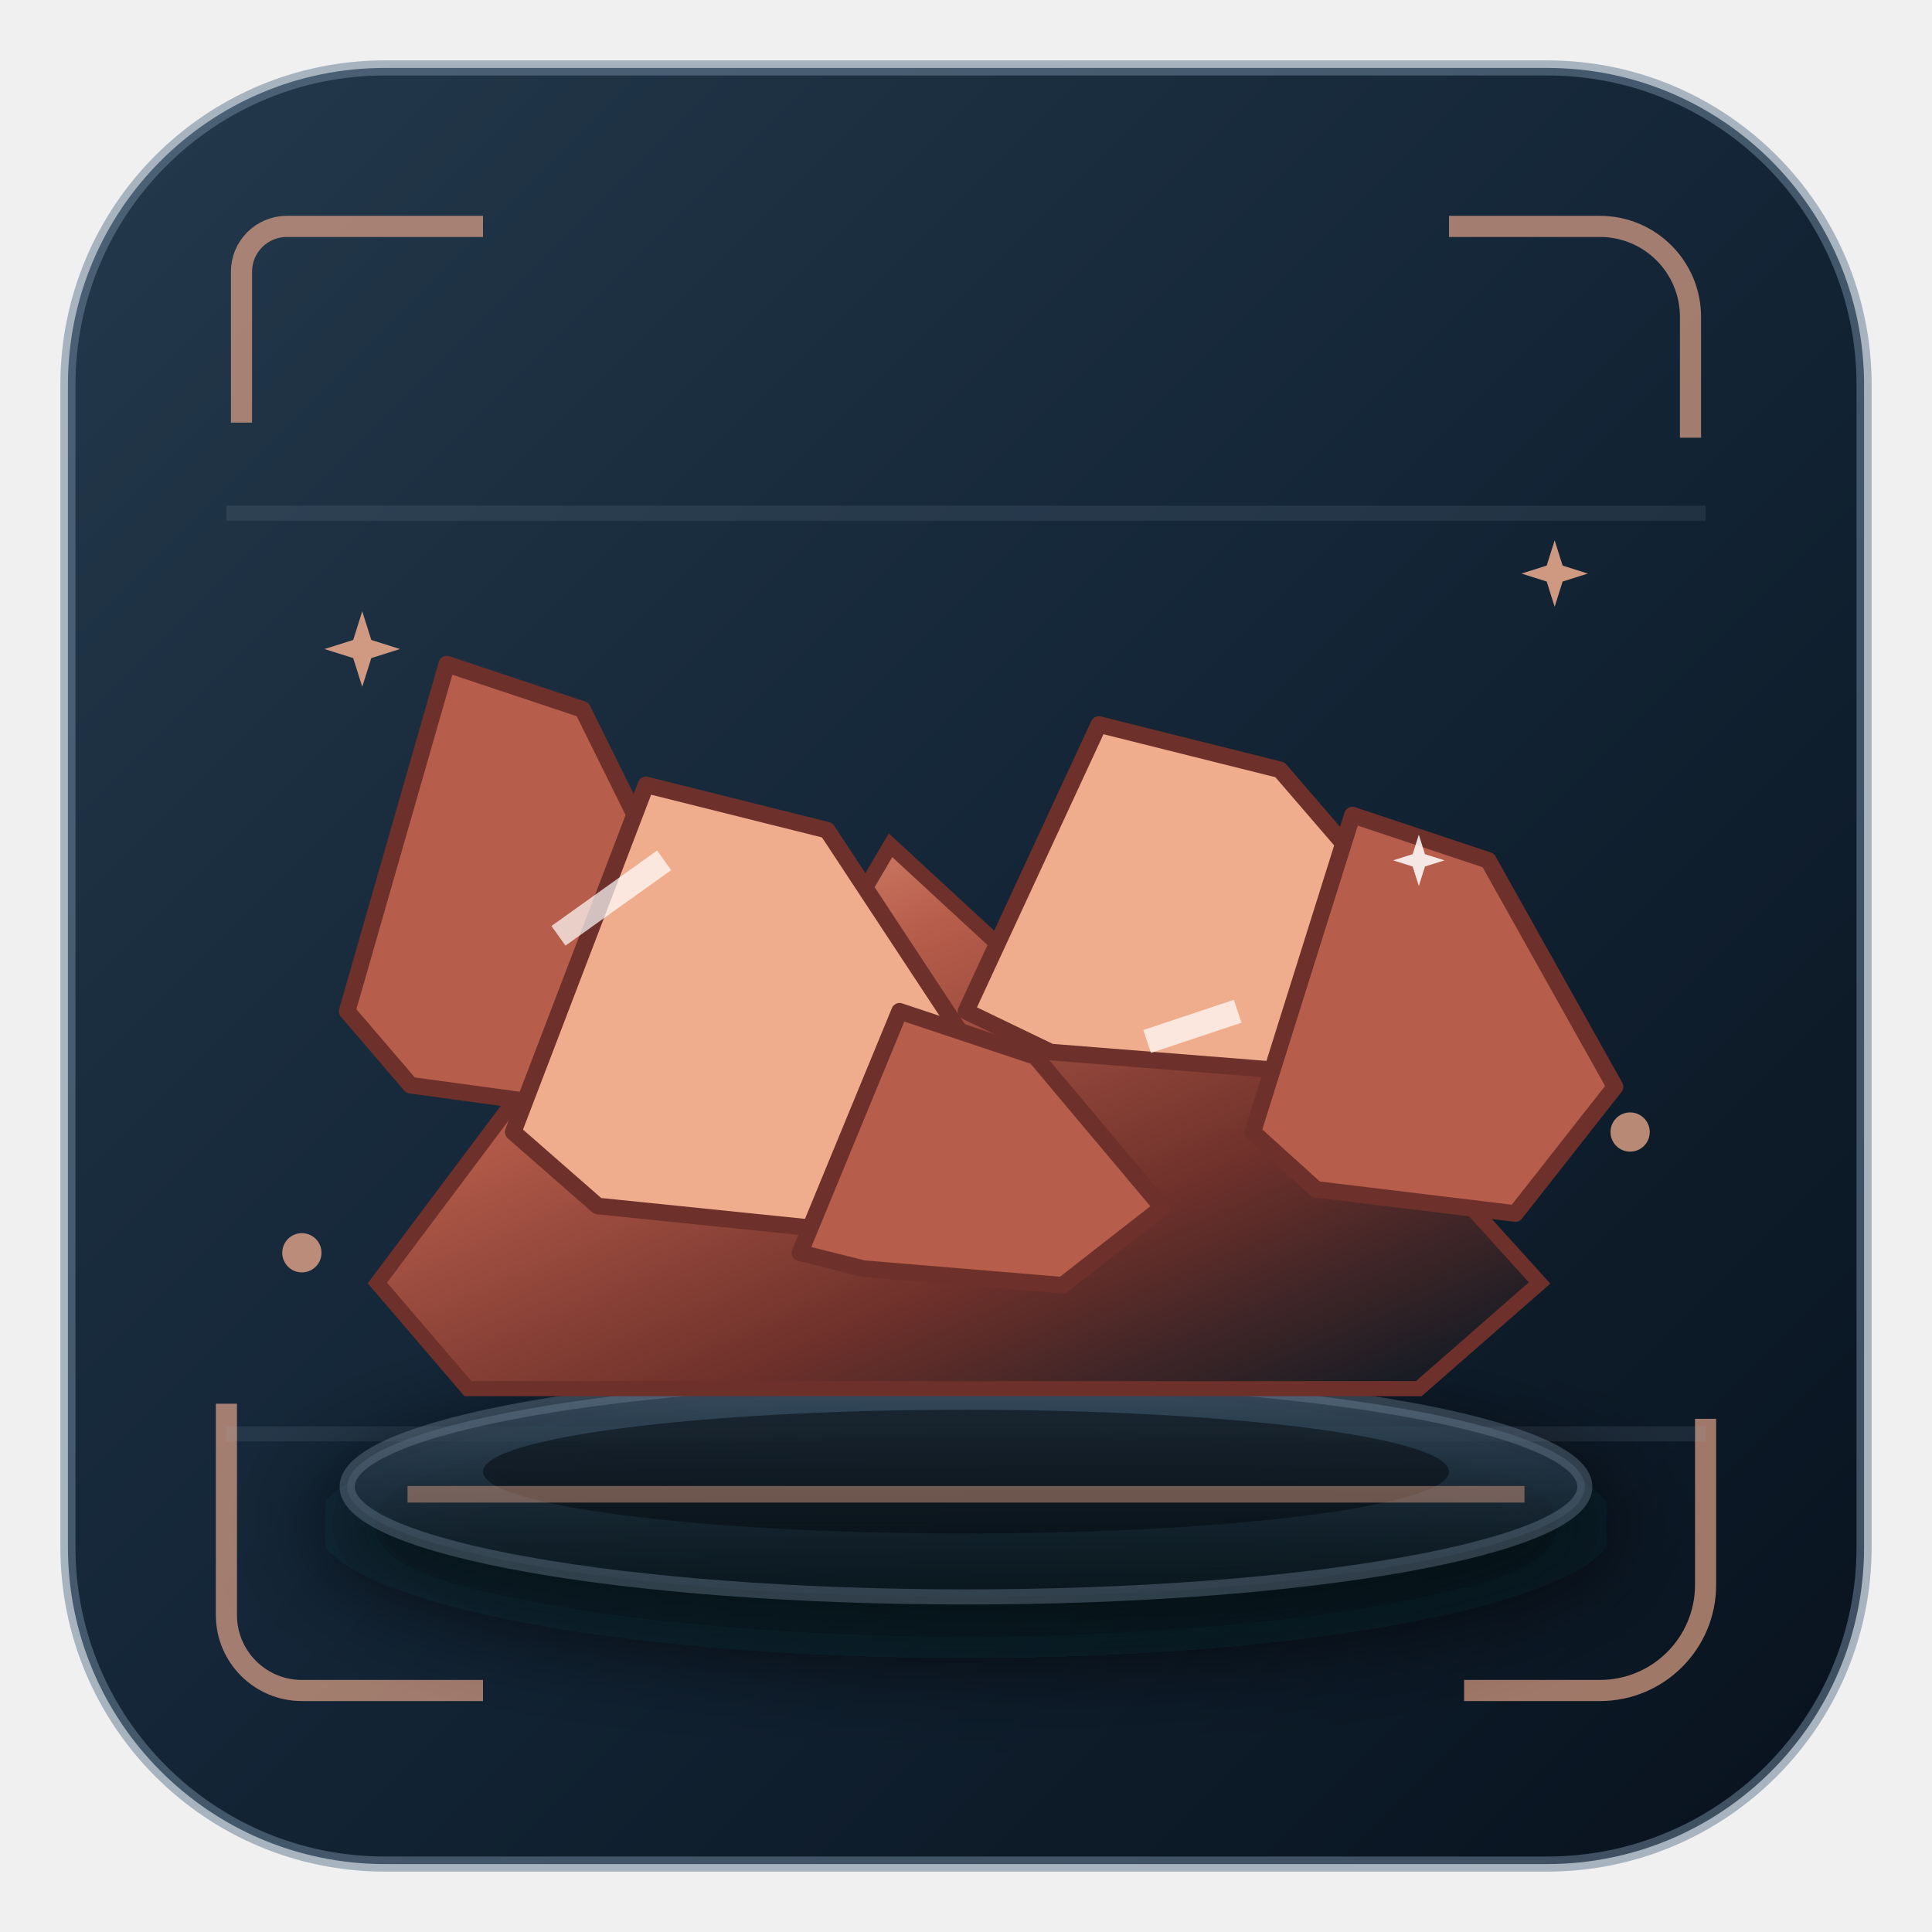
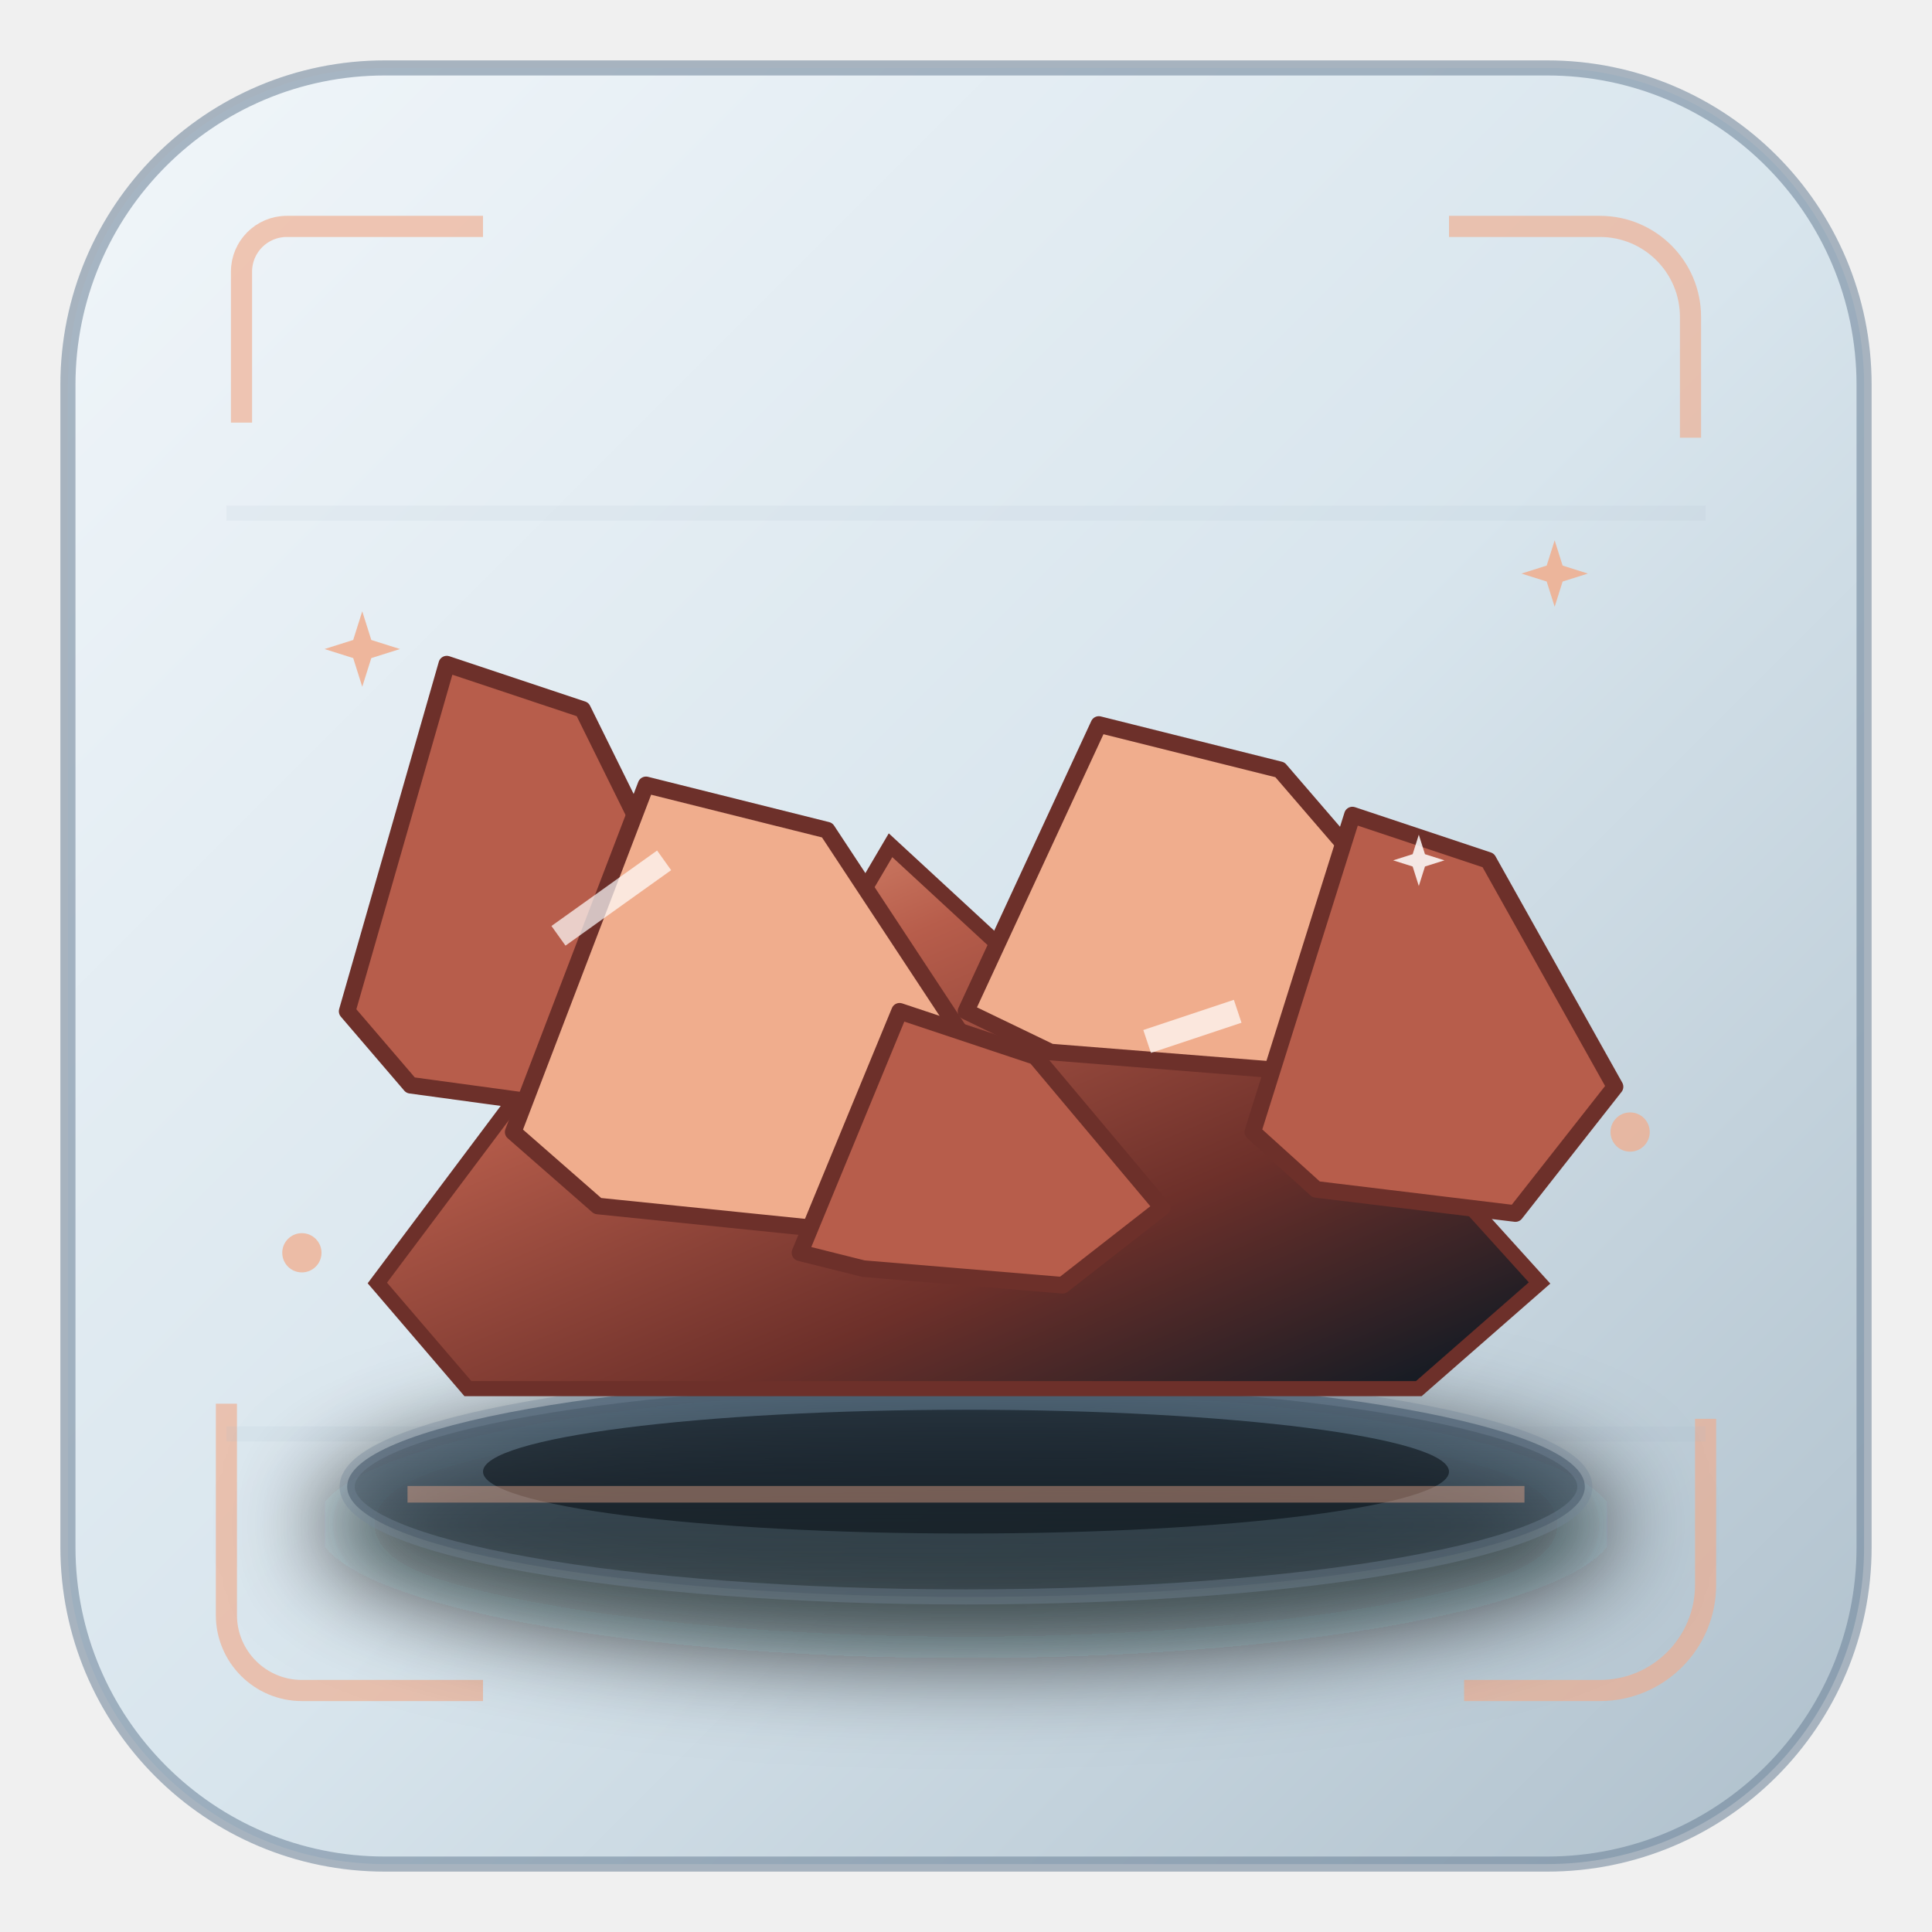
<svg xmlns="http://www.w3.org/2000/svg" width="128" height="128" viewBox="0 0 128 128" role="img" aria-labelledby="omega-rutile-title omega-rutile-desc" data-omega-icon-kind="resource" data-omega-icon-id="rutile">
  <defs>
    <linearGradient id="omega-rutile-bg" x1="0" y1="0" x2="1" y2="1">
-       <stop offset="0" stop-color="#24394c" />
-       <stop offset=".5" stop-color="#132536" />
-       <stop offset="1" stop-color="#08121d" />
+       <stop offset="0" stop-color="#f1f6fa" />
+       <stop offset=".52" stop-color="#d8e5ed" />
+       <stop offset="1" stop-color="#aebfcb" />
    </linearGradient>
    <linearGradient id="omega-rutile-metal" x1="0" y1="0" x2=".9" y2="1">
      <stop offset="0" stop-color="#f0ad8d" />
      <stop offset=".32" stop-color="#b75d4b" />
      <stop offset=".7" stop-color="#6d302a" />
      <stop offset="1" stop-color="#141b24" />
    </linearGradient>
    <linearGradient id="omega-rutile-top" x1="0" y1="0" x2="1" y2="1">
      <stop offset="0" stop-color="#ffffff" stop-opacity=".9" />
      <stop offset=".22" stop-color="#f0ad8d" />
      <stop offset="1" stop-color="#b75d4b" />
    </linearGradient>
    <linearGradient id="omega-rutile-side" x1="0" y1="0" x2="1" y2=".7">
      <stop offset="0" stop-color="#b75d4b" />
      <stop offset="1" stop-color="#6d302a" />
    </linearGradient>
    <linearGradient id="omega-rutile-floor" x1="0" y1="0" x2="0" y2="1">
      <stop offset="0" stop-color="#41576b" stop-opacity=".85" />
      <stop offset="1" stop-color="#172534" stop-opacity=".25" />
    </linearGradient>
    <filter id="omega-rutile-shadow" x="-40%" y="-40%" width="180%" height="200%">
      <feGaussianBlur stdDeviation="3.1" />
    </filter>
  </defs>
  <rect x="4.5" y="4.5" width="119" height="119" rx="21" fill="url(#omega-rutile-bg)" stroke="#6b8297" stroke-opacity=".55" stroke-width="1" />
  <path d="M16 28V18a3 3 0 0 1 3-3h13M96 15h10a6 6 0 0 1 6 6v8M15 93v14a5 5 0 0 0 5 5h12M97 112h9a7 7 0 0 0 7-7V94" fill="none" stroke="#f0ad8d" stroke-opacity=".65" stroke-width="1.4" />
  <path d="M15 34H113M15 95H113" stroke="#a5bac8" stroke-opacity=".11" />
  <ellipse cx="64" cy="101" rx="43" ry="8.8" fill="#02070d" opacity=".7" filter="url(#omega-rutile-shadow)" />
  <ellipse cx="64" cy="98.5" rx="41" ry="7.3" fill="url(#omega-rutile-floor)" stroke="#75889a" stroke-opacity=".38" />
  <ellipse cx="64" cy="97.5" rx="32" ry="4.1" fill="#030a10" opacity=".52" />
  <path d="M25 85 37 69 49 73 59 56 72 68 83 64 102 85 94 92H31Z" fill="url(#omega-rutile-metal)" stroke="#6d302a" stroke-width="1" />
  <path d="M23 67 29.6 44 38.6 47 47 64 40.4 73.7 27.2 71.9Z" fill="#b75d4b" stroke="#6d302a" stroke-width="1.1" stroke-linejoin="round" />
  <path d="M34 75 42.8 52 54.8 55 66 72 57.2 81.7 39.6 79.9Z" fill="#f0ad8d" stroke="#6d302a" stroke-width="1.1" stroke-linejoin="round" />
  <path d="M53 83 59.6 67 68.6 70 77 80 70.4 85.15 57.2 84.05Z" fill="#b75d4b" stroke="#6d302a" stroke-width="1.1" stroke-linejoin="round" />
  <path d="M64 67 72.8 48 84.8 51 96 64 87.2 71.1 69.6 69.7Z" fill="#f0ad8d" stroke="#6d302a" stroke-width="1.1" stroke-linejoin="round" />
  <path d="M83 75 89.6 54 98.6 57 107 72 100.4 80.4 87.2 78.8Z" fill="#b75d4b" stroke="#6d302a" stroke-width="1.1" stroke-linejoin="round" />
  <path d="M37 62 44 57M76 69 82 67" stroke="#fff" stroke-opacity=".7" stroke-width="1.6" />
  <path d="M24 40.5L24.6 42.4 26.5 43 24.6 43.6 24 45.5 23.4 43.6 21.5 43 23.4 42.4Z" fill="#f0ad8d" opacity=".85" />
  <path d="M103 35.8L103.528 37.472 105.2 38 103.528 38.528 103 40.2 102.472 38.528 100.8 38 102.472 37.472Z" fill="#f0ad8d" opacity=".85" />
  <path d="M94 55.3L94.408 56.592 95.7 57 94.408 57.408 94 58.7 93.592 57.408 92.3 57 93.592 56.592Z" fill="#fff" opacity=".85" />
  <path d="M27 99H101" stroke="#f0ad8d" stroke-opacity=".42" stroke-width="1.1" />
  <circle cx="20" cy="83" r="1.3" fill="#f0ad8d" opacity=".75" />
  <circle cx="108" cy="75" r="1.3" fill="#f0ad8d" opacity=".75" />
</svg>
